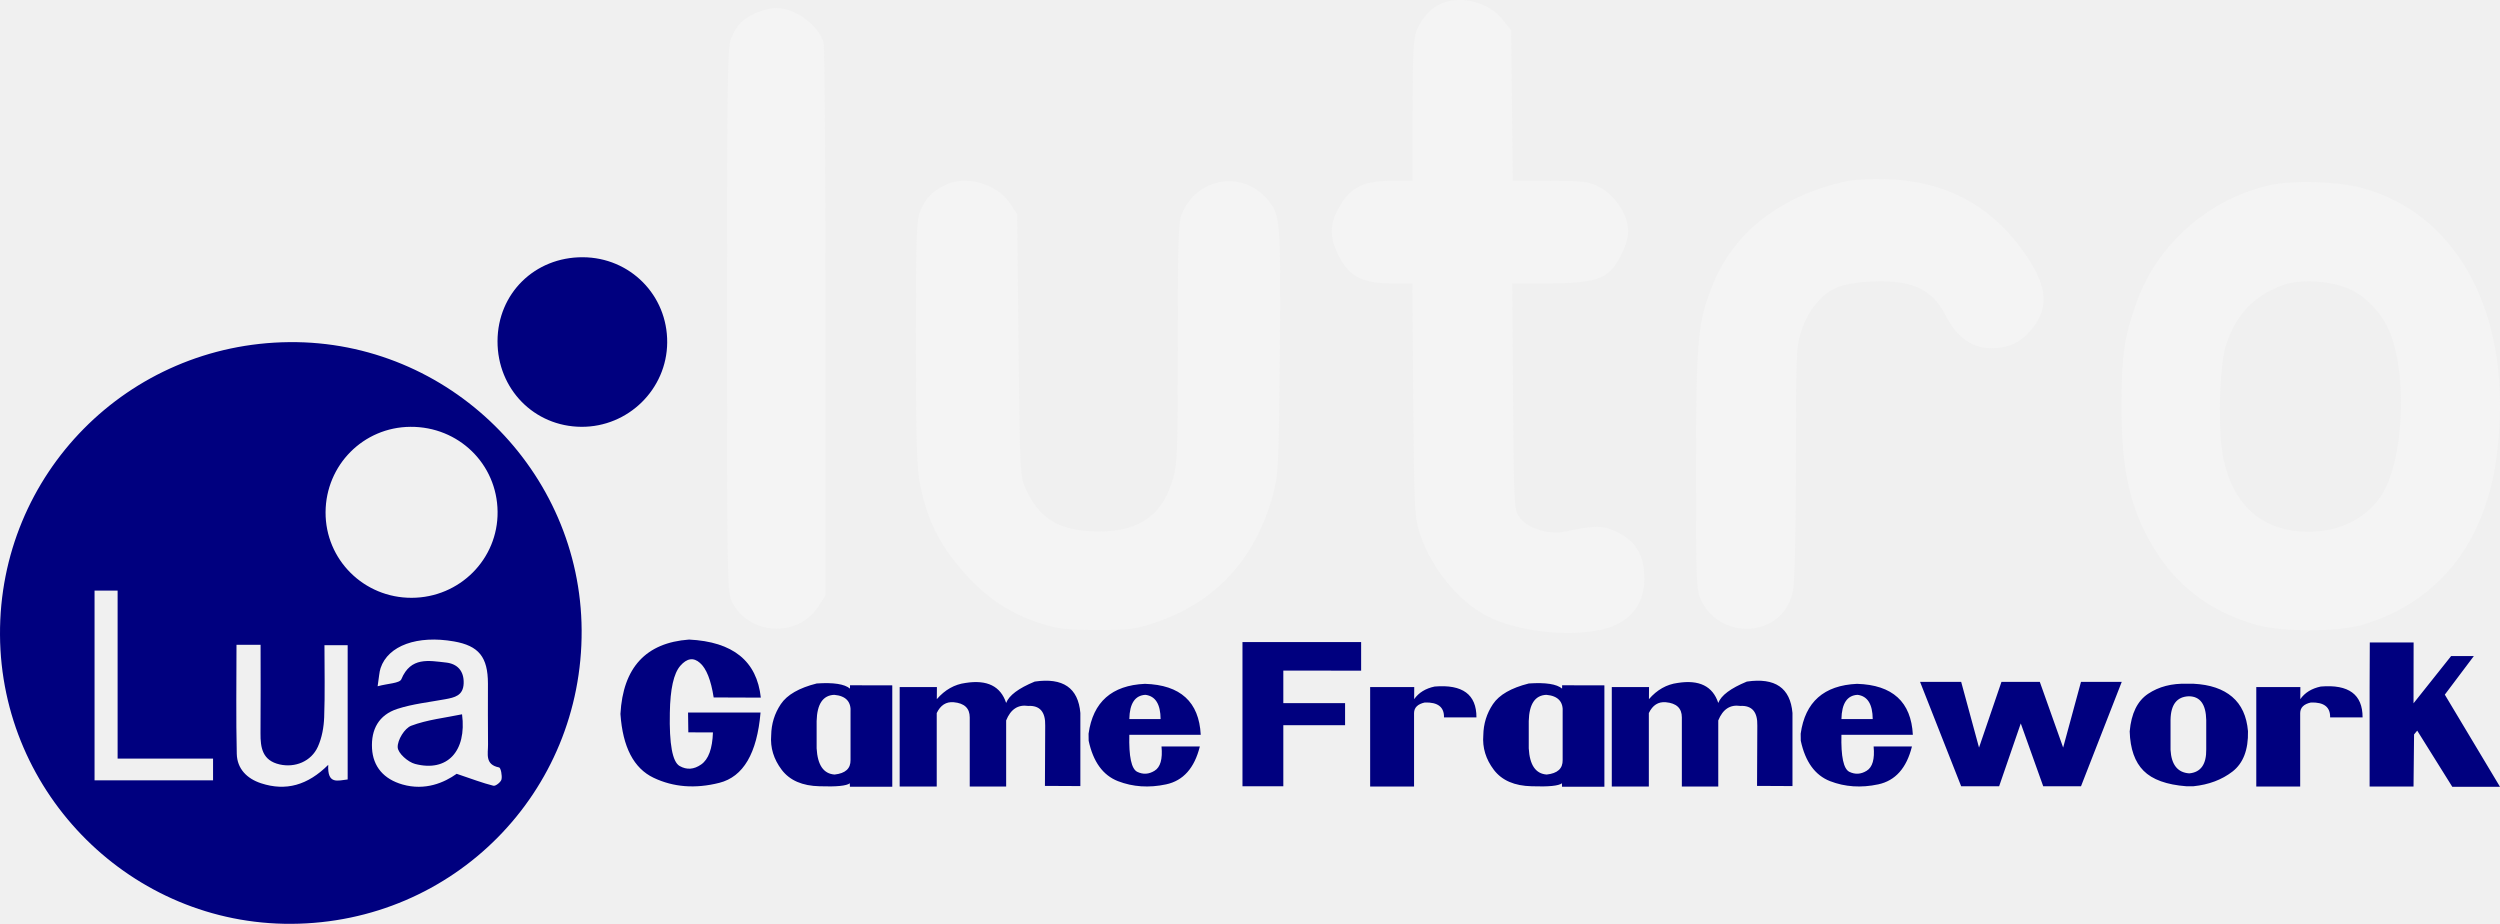
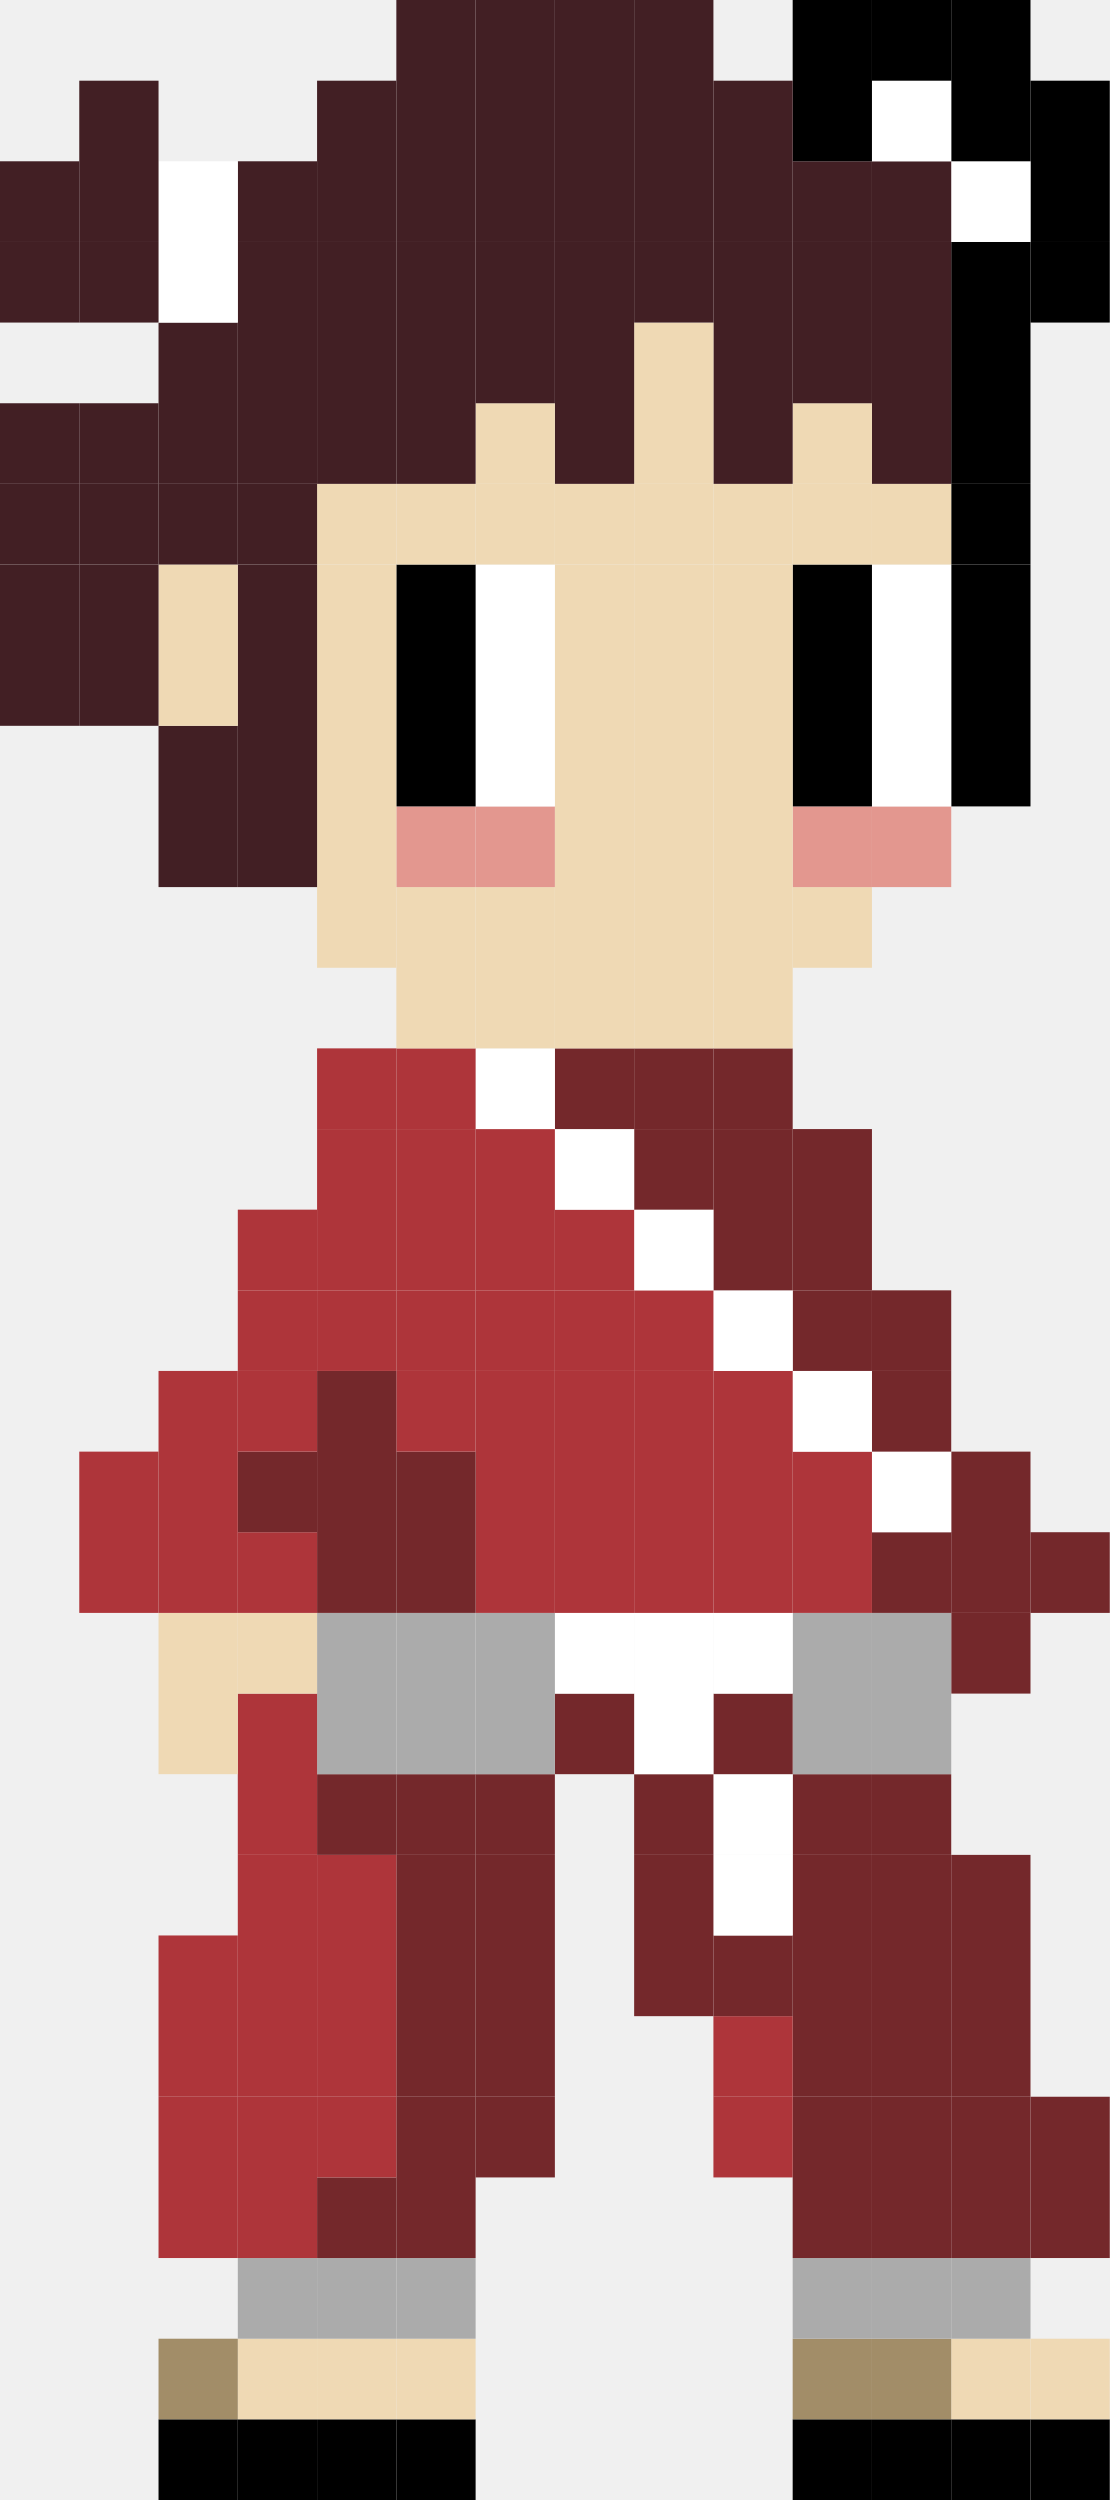
- <svg xmlns="http://www.w3.org/2000/svg" width="400" height="147.813">
-   <defs>
-     <clipPath id="a">
-       <path d="M0 168.731h456.605V0H0v168.731z" />
-     </clipPath>
-   </defs>
-   <g clip-path="url(#a)" transform="matrix(0.8760307,0,0,-0.8760307,0,147.8134)">
-     <path fill="#00007f" d="M38.913 30.173h-17.432v30.692h-4.212v-34.658h21.644v3.966zm4.281 20.785c0-6.755-.107-13.334.051-19.907.065-2.737 1.863-4.536 4.436-5.379 4.532-1.485 8.506-.371 12.271 3.366-.191-3.682 1.78-2.848 3.547-2.67v24.519h-4.239c0-4.535.108-8.858-.052-13.171-.067-1.805-.411-3.72-1.145-5.354-1.217-2.713-4.182-3.89-6.995-3.247-3.121.712-3.512 3.024-3.489 5.692.047 5.336.014 10.672.014 16.151h-4.399zm25.777-7.569c1.9.524 4.022.534 4.335 1.291 1.707 4.129 5.039 3.381 8.152 3.044 2.037-.22 3.315-1.502 3.226-3.817-.087-2.24-1.66-2.569-3.354-2.883-2.934-.543-5.952-.85-8.766-1.769-3.376-1.102-4.808-3.732-4.616-7.225.183-3.322 2.149-5.602 5.561-6.579 4.159-1.191 7.656.353 9.896 1.951 2.78-.936 4.717-1.681 6.716-2.182.398-.099 1.364.666 1.474 1.163.153.694-.133 2.121-.438 2.181-2.642.517-2.002 2.516-2.023 4.166-.047 3.717-.008 7.436-.016 11.154-.01 4.851-1.67 6.901-6.211 7.697-6.672 1.171-12.023-.754-13.395-4.867-.251-.752-.268-1.582-.541-3.325m6.229 16.157c8.758.029 15.777 7.073 15.681 15.737-.097 8.715-7.126 15.554-15.924 15.492-8.578-.061-15.444-6.967-15.495-15.585-.051-8.672 6.992-15.673 15.738-15.644M53.227.001c-29.1-.169-53.061 23.59-53.226 52.779-.165 29.387 23.363 53.187 52.854 53.464 29.098.274 53.217-23.506 53.377-52.625.162-29.621-23.39-53.446-53.005-53.618m37.641 106.424c.026 8.699 6.794 15.358 15.573 15.323 8.647-.035 15.481-6.937 15.417-15.573-.063-8.525-7.116-15.454-15.676-15.399-8.628.054-15.34 6.913-15.314 15.649" />
-     <path fill="#00007f" d="M84.39 38.27c.882-6.759-2.713-10.603-8.58-9.065-1.307.343-3.137 1.962-3.175 3.047-.046 1.331 1.256 3.469 2.476 3.93 2.934 1.108 6.16 1.44 9.279 2.088m28.927.064c.472 8.475 4.649 13.004 12.532 13.586 8.025-.395 12.395-3.93 13.108-10.605l-8.612.033c-.494 3.183-1.329 5.286-2.503 6.307-1.175 1.043-2.372.867-3.59-.527-1.208-1.394-1.845-4.254-1.911-8.58-.12-5.72.472-8.958 1.779-9.716 1.306-.746 2.624-.653 3.952.28 1.329.933 2.042 2.882 2.141 5.846l-4.496.017-.049 3.622h13.24c-.637-7.454-3.145-11.736-7.526-12.844-4.38-1.109-8.382-.802-12.005.922-3.623 1.723-5.643 5.61-6.06 11.659m39.045 3.491c-2.064-.088-3.134-1.685-3.211-4.792V32.06c.164-3.052 1.257-4.65 3.277-4.793 1.976.209 2.948 1.093 2.915 2.652v8.678c.153 1.965-.84 3.041-2.981 3.228m2.882 1.746l7.723-.017v-18.51h-7.74l-.016.626c-.604-.472-2.443-.653-5.517-.543-3.14.066-5.445 1.065-6.916 2.997-1.471 1.943-2.114 4.051-1.927 6.323.033 2.086.62 3.98 1.762 5.682 1.142 1.701 3.327 2.959 6.554 3.771 3.063.209 5.089-.104 6.077-.939v.61zm21.112.428c3.93.626 6.4-.593 7.41-3.656.527 1.383 2.268 2.684 5.221 3.903 5.16.758 7.937-1.153 8.332-5.731v-13.355l-6.471.033.049 11c.066 2.514-.972 3.717-3.112 3.607-1.856.274-3.195-.61-4.019-2.652v-12.07h-6.652 1.333-1.333v12.63c0 1.669-.978 2.591-2.932 2.767-1.372.121-2.404-.538-3.096-1.976v-13.421h-6.768v18.163h6.11-1.334 2.025l-.016-2.206c1.482 1.712 3.233 2.701 5.253 2.964m32.853-2.174c-1.91-.099-2.893-1.575-2.948-4.43h5.715c-.022 2.723-.945 4.199-2.767 4.43m-.099 2.009c6.489-.198 9.886-3.299 10.194-9.304h-13.043c-.099-3.985.385-6.242 1.449-6.768 1.065-.516 2.119-.451 3.162.197 1.065.648 1.488 2.124 1.268 4.43h6.999-1.433 1.433c-.977-3.941-3.03-6.247-6.159-6.916-3.129-.67-6.066-.473-8.81.592-2.734 1.076-4.512 3.535-5.336 7.378l-.016 1.284c.812 5.797 4.243 8.833 10.292 9.107m17.818 7.625h21.672v-5.22l-14.212.016v-5.945h11.28v-4.034h-11.28v-11.149h-7.46v26.332zm35.093-8.119c5.105.428 7.652-1.449 7.641-5.632h-5.928c.044 1.888-1.126 2.794-3.508 2.717-1.295-.285-1.949-.927-1.96-1.927v-13.421h-8.019v18.164h7.229-1.565 2.388l-.016-2.206c.834 1.185 2.08 1.954 3.738 2.305m20.404-1.515c-2.064-.088-3.134-1.685-3.211-4.792V32.06c.164-3.052 1.257-4.65 3.277-4.793 1.976.209 2.948 1.093 2.915 2.652v8.678c.153 1.965-.84 3.041-2.981 3.228m2.882 1.746l7.723-.017v-18.51h-7.74l-.016.626c-.604-.472-2.443-.653-5.517-.543-3.14.066-5.445 1.065-6.916 2.997-1.471 1.943-2.114 4.051-1.927 6.323.033 2.086.62 3.98 1.762 5.682 1.142 1.701 3.327 2.959 6.554 3.771 3.063.209 5.089-.104 6.077-.939v.61zm21.111.428c3.93.626 6.4-.593 7.41-3.656.527 1.383 2.268 2.684 5.221 3.903 5.16.758 7.937-1.153 8.332-5.731v-13.355l-6.471.033.049 11c.066 2.514-.972 3.717-3.112 3.607-1.856.274-3.195-.61-4.019-2.652v-12.07h-6.652 1.333-1.333v12.63c0 1.669-.978 2.591-2.932 2.767-1.372.121-2.404-.538-3.096-1.976v-13.421h-6.768v18.163h6.11-1.334 2.025l-.016-2.206c1.482 1.712 3.233 2.701 5.253 2.964m32.853-2.174c-1.91-.099-2.893-1.575-2.948-4.43h5.715c-.022 2.723-.945 4.199-2.767 4.43m-.099 2.009c6.488-.198 9.886-3.299 10.194-9.304h-13.043c-.099-3.985.385-6.242 1.449-6.768 1.065-.516 2.119-.451 3.162.197 1.065.648 1.488 2.124 1.268 4.43h6.999-1.433 1.433c-.977-3.941-3.03-6.247-6.159-6.916-3.129-.67-6.065-.473-8.81.592-2.734 1.076-4.512 3.535-5.336 7.378l-.016 1.284c.812 5.797 4.243 8.833 10.292 9.107m11.511.362h7.509l3.261-12.005 4.1 12.005h6.999l4.265-12.005 3.261 12.005h7.443l-7.443-19.07h-6.9l-4.1 11.478-3.953-11.478h-6.933l-7.509 19.07zm49.107-2.635c-2.185-.066-3.305-1.493-3.359-4.282v-5.5c.153-2.723 1.295-4.155 3.425-4.298 2.108.198 3.14 1.663 3.096 4.397v5.335c-.055 2.877-1.109 4.326-3.162 4.348m-10.819-6.422c.285 3.282 1.41 5.577 3.376 6.883 1.965 1.307 4.325 1.916 7.081 1.828h1.218c3.008-.154 5.358-.952 7.049-2.396 1.69-1.444 2.651-3.532 2.881-6.266.077-3.392-.867-5.852-2.832-7.378-1.954-1.504-4.337-2.398-7.147-2.684h-1.268c-3.612.275-6.219 1.219-7.822 2.833-1.592 1.591-2.438 3.985-2.536 7.18m34.895 8.201c5.105.428 7.652-1.449 7.641-5.632h-5.928c.044 1.888-1.126 2.794-3.508 2.717-1.295-.285-1.949-.927-1.96-1.927v-13.421h-8.019v18.164h7.229-1.565 2.388l-.016-2.206c.834 1.185 2.08 1.954 3.738 2.305m16.945-18.263h-8.02v18.164l.033 8.152h8.003l-.016-11.116 6.867 8.629h4.15l-5.303-7.048 10.079-16.83h-8.712l-6.406 10.259-.576-.692-.099-9.518z" />
-     <path fill="#f4f4f4" d="M263.183 168.047c-1.923-.838-3.451-2.564-4.437-4.832-.592-1.528-.74-4.19-.74-14.692v-12.819h-3.796c-5.128 0-7.543-1.183-9.516-4.634-1.922-3.254-1.922-5.719-.098-9.22 1.873-3.648 4.338-4.881 9.515-4.881h3.846l.148-21.299c.197-20.411.246-21.496 1.282-24.602 2.07-6.163 7.099-12.276 12.276-14.889 5.522-2.811 14.594-3.846 21.003-2.416 5.226 1.232 7.987 4.881 7.642 10.205-.246 3.747-1.725 6.015-5.078 7.642-2.416 1.184-3.994 1.184-9.269.05-3.057-.691-6.902.542-8.431 2.563-.986 1.381-1.035 2.022-1.183 22.088l-.148 20.658h6.804c9.269.049 11.192.888 13.509 6.114.739 1.676.986 3.007.789 4.289-.345 2.761-2.663 5.916-5.276 7.248-1.923.986-2.909 1.084-8.973 1.084h-6.754l-.148 13.706-.148 13.756-1.43 1.824c-2.514 3.304-7.691 4.684-11.389 3.057m-125.23-1.726c-2.367-1.085-3.402-2.169-4.437-4.634-.641-1.578-.74-7.889-.74-51.473 0-46.345.049-49.796.888-51.373 3.056-6.114 11.98-6.656 15.727-.987l1.381 2.12v49.796c0 27.413-.148 50.437-.345 51.177-.937 3.205-5.177 6.311-8.628 6.311-1.036 0-2.761-.444-3.846-.937m198.691-30.814c-11.586-2.712-19.918-9.22-23.764-18.637-2.81-6.951-3.106-9.909-3.106-33.871 0-21.397 0-21.989 1.035-24.109 2.17-4.437 7.79-6.311 12.277-4.043 2.317 1.184 3.747 3.106 4.388 5.966.295 1.282.542 10.847.542 23.419 0 20.066.049 21.348 1.035 24.208 1.233 3.697 3.698 6.656 6.459 7.79 2.81 1.134 8.825 1.479 12.375.739 3.353-.69 5.818-2.564 7.346-5.62 2.071-4.191 4.881-6.213 8.53-6.213 2.958 0 5.078.937 7.001 3.106 3.5 3.994 3.303 7.938-.641 13.756-6.065 8.973-14.397 13.558-25.293 14.002-3.402.099-6.261-.049-8.184-.493m-164.179-.641c-2.268-1.183-3.254-2.219-4.24-4.339-.838-1.824-.937-3.697-.937-24.306 0-18.538.148-22.975.789-26.131 1.43-6.951 3.895-11.586 9.022-17.058 3.6-3.797 7.692-6.41 12.573-8.037 3.5-1.134 4.782-1.282 10.649-1.331 5.917 0 7.1.148 10.6 1.331 10.995 3.649 18.341 11.586 21.546 23.271 1.035 3.747 1.084 5.078 1.282 26.377.197 23.912.098 24.898-2.219 27.61-4.585 5.473-12.868 4.092-15.678-2.564-.641-1.578-.74-5.078-.74-23.764 0-20.658-.049-22.088-1.035-25.144-2.022-6.656-6.804-9.565-14.988-9.072-6.163.394-9.319 2.514-11.784 7.79-.986 2.12-1.035 3.204-1.282 26.18l-.246 23.961-1.331 1.972c-2.416 3.648-8.283 5.226-11.981 3.254m256.523-18.883c2.81-1.183 5.423-3.796 7.001-6.853 3.747-7.346 3.254-23.863-.887-30.617-2.663-4.339-7.692-6.903-13.411-6.903-8.283 0-13.657 4.536-15.58 13.214-1.084 4.831-.788 17.403.493 21.052 1.923 5.473 4.832 8.579 9.96 10.649 3.204 1.282 8.776 1.036 12.424-.542m-14.347 18.932c-11.143-2.465-20.51-10.649-24.356-21.249-2.268-6.311-2.81-9.713-2.81-18.883-.049-12.622 1.775-19.968 6.804-27.561 4.19-6.261 10.255-10.55 18.045-12.671 4.437-1.232 14.347-1.232 18.735-.049 9.318 2.564 16.763 8.628 20.904 17.108 2.761 5.769 4.142 11.537 4.536 19.524 1.233 22.088-8.529 38.851-25.194 43.288-4.338 1.184-12.572 1.43-16.664.493" />
-   </g>
+ <svg xmlns="http://www.w3.org/2000/svg" viewBox="0 0 143.706 323.734">
+   <path d="M133.442 313.285h10.265v10.449h-10.265z" />
+   <path fill="#efd9b4" d="M133.442 302.849h10.265v10.436h-10.265z" />
+   <path fill="#74282b" d="M133.442 281.964h10.265V292.4h-10.265zM133.442 271.515h10.265v10.449h-10.265zM133.442 198.412h10.265v10.449h-10.265z" />
+   <path d="M133.442 31.334h10.265V41.77h-10.265z" />
+   <path d="M133.442 20.885h10.265v10.449h-10.265zM133.442 10.449h10.265v10.436h-10.265zM123.177 313.285h10.265v10.449h-10.265z" />
+   <path fill="#efd9b4" d="M123.177 302.849h10.265v10.436h-10.265z" />
+   <path fill="#ababab" d="M123.177 292.4h10.265v10.449h-10.265z" />
+   <path fill="#74282b" d="M123.177 281.964h10.265V292.4h-10.265zM123.177 271.515h10.265v10.449h-10.265z" />
+   <path fill="#74282b" d="M123.177 261.08h10.265v10.436h-10.265zM123.177 250.631h10.265v10.449h-10.265zM123.177 240.195h10.265v10.436h-10.265zM123.177 208.861h10.265v10.449h-10.265z" />
+   <path fill="#74282b" d="M123.177 198.412h10.265v10.449h-10.265zM123.177 187.976h10.265v10.436h-10.265z" />
+   <path d="M123.177 93.988h10.265v10.436h-10.265zM123.177 83.539h10.265v10.449h-10.265zM123.177 73.103h10.265v10.436h-10.265z" />
+   <path d="M123.177 62.654h10.265v10.449h-10.265z" />
+   <path d="M123.177 52.219h10.265v10.436h-10.265zM123.177 41.77h10.265v10.449h-10.265zM123.177 31.334h10.265V41.77h-10.265z" />
+   <path fill="#fff" d="M123.177 20.885h10.265v10.449h-10.265z" />
+   <path d="M123.177 10.449h10.265v10.436h-10.265zM123.177 0h10.265v10.449h-10.265zM112.912 313.285h10.265v10.449h-10.265z" />
+   <path fill="#a28d68" d="M112.912 302.849h10.265v10.436h-10.265z" />
+   <path fill="#ababab" d="M112.912 292.4h10.265v10.449h-10.265z" />
+   <path fill="#74282b" d="M112.912 281.964h10.265V292.4h-10.265zM112.912 271.515h10.265v10.449h-10.265z" />
+   <path fill="#74282b" d="M112.912 261.08h10.265v10.436h-10.265zM112.912 250.631h10.265v10.449h-10.265zM112.912 240.195h10.265v10.436h-10.265z" />
+   <path fill="#74282b" d="M112.912 229.746h10.265v10.449h-10.265z" />
+   <path fill="#ababab" d="M112.912 219.31h10.265v10.436h-10.265zM112.912 208.861h10.265v10.449h-10.265z" />
+   <path fill="#74282b" d="M112.912 198.412h10.265v10.449h-10.265z" />
+   <path fill="#fff" d="M112.912 187.976h10.265v10.436h-10.265z" />
+   <path fill="#74282b" d="M112.912 177.527h10.265v10.449h-10.265z" />
+   <path fill="#74282b" d="M112.912 167.091h10.265v10.436h-10.265z" />
+   <path fill="#e3978f" d="M112.912 104.424h10.265v10.449h-10.265z" />
+   <path fill="#fff" d="M112.912 93.988h10.265v10.436h-10.265zM112.912 83.539h10.265v10.449h-10.265zM112.912 73.103h10.265v10.436h-10.265z" />
+   <path fill="#efd9b4" d="M112.912 62.654h10.265v10.449h-10.265z" />
+   <path fill="#421f24" d="M112.912 52.219h10.265v10.436h-10.265zM112.912 41.77h10.265v10.449h-10.265zM112.912 31.334h10.265V41.77h-10.265z" />
+   <path fill="#421f24" d="M112.912 20.885h10.265v10.449h-10.265z" />
+   <path fill="#fff" d="M112.912 10.449h10.265v10.436h-10.265z" />
+   <path d="M112.912 0h10.265v10.449h-10.265zM102.647 313.285h10.265v10.449h-10.265z" />
+   <path fill="#a28d68" d="M102.647 302.849h10.265v10.436h-10.265z" />
+   <path fill="#ababab" d="M102.647 292.4h10.265v10.449h-10.265z" />
+   <path fill="#74282b" d="M102.647 281.964h10.265V292.4h-10.265zM102.647 271.515h10.265v10.449h-10.265z" />
+   <path fill="#74282b" d="M102.647 261.08h10.265v10.436h-10.265zM102.647 250.631h10.265v10.449h-10.265zM102.647 240.195h10.265v10.436h-10.265z" />
+   <path fill="#74282b" d="M102.647 229.746h10.265v10.449h-10.265z" />
+   <path fill="#ababab" d="M102.647 219.31h10.265v10.436h-10.265zM102.647 208.861h10.265v10.449h-10.265z" />
+   <path fill="#ae353a" d="M102.647 198.412h10.265v10.449h-10.265zM102.647 187.976h10.265v10.436h-10.265z" />
+   <path fill="#fff" d="M102.647 177.527h10.265v10.449h-10.265z" />
+   <path fill="#74282b" d="M102.647 167.091h10.265v10.436h-10.265z" />
+   <path fill="#74282b" d="M102.647 156.643h10.265v10.449h-10.265zM102.647 146.207h10.265v10.436h-10.265z" />
+   <path fill="#efd9b4" d="M102.647 114.873h10.265v10.449h-10.265z" />
+   <path fill="#e3978f" d="M102.647 104.424h10.265v10.449h-10.265z" />
+   <path d="M102.647 93.988h10.265v10.436h-10.265zM102.647 83.539h10.265v10.449h-10.265zM102.647 73.103h10.265v10.436h-10.265z" />
+   <path fill="#efd9b4" d="M102.647 62.654h10.265v10.449h-10.265z" />
+   <path fill="#efd9b4" d="M102.647 52.219h10.265v10.436h-10.265z" />
+   <path fill="#421f24" d="M102.647 41.77h10.265v10.449h-10.265zM102.647 31.334h10.265V41.77h-10.265z" />
+   <path fill="#421f24" d="M102.647 20.885h10.265v10.449h-10.265z" />
+   <path d="M102.647 10.449h10.265v10.436h-10.265zM102.647 0h10.265v10.449h-10.265z" />
+   <path fill="#ae353a" d="M92.383 271.515h10.265v10.449H92.383z" />
+   <path fill="#ae353a" d="M92.383 261.08h10.265v10.436H92.383z" />
+   <path fill="#74282b" d="M92.383 250.631h10.265v10.449H92.383z" />
+   <path fill="#fff" d="M92.383 240.195h10.265v10.436H92.383z" />
+   <path fill="#fff" d="M92.383 229.746h10.265v10.449H92.383z" />
+   <path fill="#74282b" d="M92.383 219.31h10.265v10.436H92.383z" />
+   <path fill="#fff" d="M92.383 208.861h10.265v10.449H92.383z" />
+   <path fill="#ae353a" d="M92.383 198.412h10.265v10.449H92.383zM92.383 187.976h10.265v10.436H92.383zM92.383 177.527h10.265v10.449H92.383z" />
+   <path fill="#fff" d="M92.383 167.091h10.265v10.436H92.383z" />
+   <path fill="#74282b" d="M92.383 156.643h10.265v10.449H92.383zM92.383 146.207h10.265v10.436H92.383z" />
+   <path fill="#74282b" d="M92.383 135.758h10.265v10.449H92.383z" />
+   <path fill="#efd9b4" d="M92.383 125.322h10.265v10.436H92.383zM92.383 114.873h10.265v10.449H92.383zM92.383 104.424h10.265v10.449H92.383zM92.383 93.988h10.265v10.436H92.383zM92.383 83.539h10.265v10.449H92.383zM92.383 73.103h10.265v10.436H92.383z" />
+   <path fill="#efd9b4" d="M92.383 62.654h10.265v10.449H92.383z" />
+   <path fill="#421f24" d="M92.383 52.219h10.265v10.436H92.383zM92.383 41.77h10.265v10.449H92.383zM92.383 31.334h10.265V41.77H92.383z" />
+   <path fill="#421f24" d="M92.383 20.885h10.265v10.449H92.383zM92.383 10.449h10.265v10.436H92.383z" />
+   <path fill="#74282b" d="M82.118 250.631h10.265v10.449H82.118zM82.118 240.195h10.265v10.436H82.118z" />
+   <path fill="#74282b" d="M82.118 229.746h10.265v10.449H82.118z" />
+   <path fill="#fff" d="M82.118 219.31h10.265v10.436H82.118zM82.118 208.861h10.265v10.449H82.118z" />
+   <path fill="#ae353a" d="M82.118 198.412h10.265v10.449H82.118zM82.118 187.976h10.265v10.436H82.118zM82.118 177.527h10.265v10.449H82.118z" />
+   <path fill="#ae353a" d="M82.118 167.091h10.265v10.436H82.118z" />
+   <path fill="#fff" d="M82.118 156.643h10.265v10.449H82.118z" />
+   <path fill="#74282b" d="M82.118 146.207h10.265v10.436H82.118z" />
+   <path fill="#74282b" d="M82.118 135.758h10.265v10.449H82.118z" />
+   <path fill="#efd9b4" d="M82.118 125.322h10.265v10.436H82.118zM82.118 114.873h10.265v10.449H82.118zM82.118 104.424h10.265v10.449H82.118zM82.118 93.988h10.265v10.436H82.118zM82.118 83.539h10.265v10.449H82.118zM82.118 73.103h10.265v10.436H82.118z" />
+   <path fill="#efd9b4" d="M82.118 62.654h10.265v10.449H82.118z" />
+   <path fill="#efd9b4" d="M82.118 52.219h10.265v10.436H82.118zM82.118 41.77h10.265v10.449H82.118z" />
+   <path fill="#421f24" d="M82.118 31.334h10.265V41.77H82.118z" />
+   <path fill="#421f24" d="M82.118 20.885h10.265v10.449H82.118zM82.118 10.449h10.265v10.436H82.118zM82.118 0h10.265v10.449H82.118z" />
+   <path fill="#74282b" d="M71.853 219.31h10.265v10.436H71.853z" />
+   <path fill="#fff" d="M71.853 208.861h10.265v10.449H71.853z" />
+   <path fill="#ae353a" d="M71.853 198.412h10.265v10.449H71.853zM71.853 187.976h10.265v10.436H71.853zM71.853 177.527h10.265v10.449H71.853z" />
+   <path fill="#ae353a" d="M71.853 167.091h10.265v10.436H71.853z" />
+   <path fill="#ae353a" d="M71.853 156.643h10.265v10.449H71.853z" />
+   <path fill="#fff" d="M71.853 146.207h10.265v10.436H71.853z" />
+   <path fill="#74282b" d="M71.853 135.758h10.265v10.449H71.853z" />
+   <path fill="#efd9b4" d="M71.853 125.322h10.265v10.436H71.853zM71.853 114.873h10.265v10.449H71.853zM71.853 104.424h10.265v10.449H71.853zM71.853 93.988h10.265v10.436H71.853zM71.853 83.539h10.265v10.449H71.853zM71.853 73.103h10.265v10.436H71.853z" />
+   <path fill="#efd9b4" d="M71.853 62.654h10.265v10.449H71.853z" />
+   <path fill="#421f24" d="M71.853 52.219h10.265v10.436H71.853zM71.853 41.77h10.265v10.449H71.853zM71.853 31.334h10.265V41.77H71.853z" />
+   <path fill="#421f24" d="M71.853 20.885h10.265v10.449H71.853zM71.853 10.449h10.265v10.436H71.853zM71.853 0h10.265v10.449H71.853z" />
+   <path fill="#74282b" d="M61.588 271.515h10.265v10.449H61.588z" />
+   <path fill="#74282b" d="M61.588 261.08h10.265v10.436H61.588zM61.588 250.631h10.265v10.449H61.588zM61.588 240.195h10.265v10.436H61.588z" />
+   <path fill="#74282b" d="M61.588 229.746h10.265v10.449H61.588z" />
+   <path fill="#ababab" d="M61.588 219.31h10.265v10.436H61.588zM61.588 208.861h10.265v10.449H61.588z" />
+   <path fill="#ae353a" d="M61.588 198.412h10.265v10.449H61.588zM61.588 187.976h10.265v10.436H61.588zM61.588 177.527h10.265v10.449H61.588z" />
+   <path fill="#ae353a" d="M61.588 167.091h10.265v10.436H61.588z" />
+   <path fill="#ae353a" d="M61.588 156.643h10.265v10.449H61.588zM61.588 146.207h10.265v10.436H61.588z" />
+   <path fill="#fff" d="M61.588 135.758h10.265v10.449H61.588z" />
+   <path fill="#efd9b4" d="M61.588 125.322h10.265v10.436H61.588zM61.588 114.873h10.265v10.449H61.588z" />
+   <path fill="#e3978f" d="M61.588 104.424h10.265v10.449H61.588z" />
+   <path fill="#fff" d="M61.588 93.988h10.265v10.436H61.588zM61.588 83.539h10.265v10.449H61.588zM61.588 73.103h10.265v10.436H61.588z" />
+   <path fill="#efd9b4" d="M61.588 62.654h10.265v10.449H61.588z" />
+   <path fill="#efd9b4" d="M61.588 52.219h10.265v10.436H61.588z" />
+   <path fill="#421f24" d="M61.588 41.77h10.265v10.449H61.588zM61.588 31.334h10.265V41.77H61.588z" />
+   <path fill="#421f24" d="M61.588 20.885h10.265v10.449H61.588zM61.588 10.449h10.265v10.436H61.588zM61.588 0h10.265v10.449H61.588z" />
+   <path d="M51.324 313.285h10.265v10.449H51.324z" />
+   <path fill="#efd9b4" d="M51.324 302.849h10.265v10.436H51.324z" />
+   <path fill="#ababab" d="M51.324 292.4h10.265v10.449H51.324z" />
+   <path fill="#74282b" d="M51.324 281.964h10.265V292.4H51.324zM51.324 271.515h10.265v10.449H51.324z" />
+   <path fill="#74282b" d="M51.324 261.08h10.265v10.436H51.324zM51.324 250.631h10.265v10.449H51.324zM51.324 240.195h10.265v10.436H51.324z" />
+   <path fill="#74282b" d="M51.324 229.746h10.265v10.449H51.324z" />
+   <path fill="#ababab" d="M51.324 219.31h10.265v10.436H51.324zM51.324 208.861h10.265v10.449H51.324z" />
+   <path fill="#74282b" d="M51.324 198.412h10.265v10.449H51.324zM51.324 187.976h10.265v10.436H51.324z" />
+   <path fill="#ae353a" d="M51.324 177.527h10.265v10.449H51.324z" />
+   <path fill="#ae353a" d="M51.324 167.091h10.265v10.436H51.324z" />
+   <path fill="#ae353a" d="M51.324 156.643h10.265v10.449H51.324zM51.324 146.207h10.265v10.436H51.324z" />
+   <path fill="#ae353a" d="M51.324 135.758h10.265v10.449H51.324z" />
+   <path fill="#efd9b4" d="M51.324 125.322h10.265v10.436H51.324zM51.324 114.873h10.265v10.449H51.324z" />
+   <path fill="#e3978f" d="M51.324 104.424h10.265v10.449H51.324z" />
+   <path d="M51.324 93.988h10.265v10.436H51.324zM51.324 83.539h10.265v10.449H51.324zM51.324 73.103h10.265v10.436H51.324z" />
+   <path fill="#efd9b4" d="M51.324 62.654h10.265v10.449H51.324z" />
+   <path fill="#421f24" d="M51.324 52.219h10.265v10.436H51.324zM51.324 41.77h10.265v10.449H51.324zM51.324 31.334h10.265V41.77H51.324z" />
+   <path fill="#421f24" d="M51.324 20.885h10.265v10.449H51.324zM51.324 10.449h10.265v10.436H51.324zM51.324 0h10.265v10.449H51.324z" />
+   <path d="M41.059 313.285h10.265v10.449H41.059z" />
+   <path fill="#efd9b4" d="M41.059 302.849h10.265v10.436H41.059z" />
+   <path fill="#ababab" d="M41.059 292.4h10.265v10.449H41.059z" />
+   <path fill="#74282b" d="M41.059 281.964h10.265V292.4H41.059z" />
+   <path fill="#ae353a" d="M41.059 271.515h10.265v10.449H41.059z" />
+   <path fill="#ae353a" d="M41.059 261.08h10.265v10.436H41.059zM41.059 250.631h10.265v10.449H41.059zM41.059 240.195h10.265v10.436H41.059z" />
+   <path fill="#74282b" d="M41.059 229.746h10.265v10.449H41.059z" />
+   <path fill="#ababab" d="M41.059 219.31h10.265v10.436H41.059zM41.059 208.861h10.265v10.449H41.059z" />
+   <path fill="#74282b" d="M41.059 198.412h10.265v10.449H41.059zM41.059 187.976h10.265v10.436H41.059zM41.059 177.527h10.265v10.449H41.059z" />
+   <path fill="#ae353a" d="M41.059 167.091h10.265v10.436H41.059z" />
+   <path fill="#ae353a" d="M41.059 156.643h10.265v10.449H41.059zM41.059 146.207h10.265v10.436H41.059z" />
+   <path fill="#ae353a" d="M41.059 135.758h10.265v10.449H41.059z" />
+   <path fill="#efd9b4" d="M41.059 114.873h10.265v10.449H41.059zM41.059 104.424h10.265v10.449H41.059zM41.059 93.988h10.265v10.436H41.059zM41.059 83.539h10.265v10.449H41.059zM41.059 73.103h10.265v10.436H41.059z" />
+   <path fill="#efd9b4" d="M41.059 62.654h10.265v10.449H41.059z" />
+   <path fill="#421f24" d="M41.059 52.219h10.265v10.436H41.059zM41.059 41.77h10.265v10.449H41.059zM41.059 31.334h10.265V41.77H41.059z" />
+   <path fill="#421f24" d="M41.059 20.885h10.265v10.449H41.059zM41.059 10.449h10.265v10.436H41.059z" />
+   <path d="M30.794 313.285h10.265v10.449H30.794z" />
+   <path fill="#efd9b4" d="M30.794 302.849h10.265v10.436H30.794z" />
+   <path fill="#ababab" d="M30.794 292.4h10.265v10.449H30.794z" />
+   <path fill="#ae353a" d="M30.794 281.964h10.265V292.4H30.794zM30.794 271.515h10.265v10.449H30.794z" />
+   <path fill="#ae353a" d="M30.794 261.08h10.265v10.436H30.794zM30.794 250.631h10.265v10.449H30.794zM30.794 240.195h10.265v10.436H30.794z" />
+   <path fill="#ae353a" d="M30.794 229.746h10.265v10.449H30.794zM30.794 219.31h10.265v10.436H30.794z" />
+   <path fill="#efd9b4" d="M30.794 208.861h10.265v10.449H30.794z" />
+   <path fill="#ae353a" d="M30.794 198.412h10.265v10.449H30.794z" />
+   <path fill="#74282b" d="M30.794 187.976h10.265v10.436H30.794z" />
+   <path fill="#ae353a" d="M30.794 177.527h10.265v10.449H30.794z" />
+   <path fill="#ae353a" d="M30.794 167.091h10.265v10.436H30.794z" />
+   <path fill="#ae353a" d="M30.794 156.643h10.265v10.449H30.794z" />
+   <path fill="#421f24" d="M30.794 104.424h10.265v10.449H30.794zM30.794 93.988h10.265v10.436H30.794zM30.794 83.539h10.265v10.449H30.794zM30.794 73.103h10.265v10.436H30.794z" />
+   <path fill="#421f24" d="M30.794 62.654h10.265v10.449H30.794z" />
+   <path fill="#421f24" d="M30.794 52.219h10.265v10.436H30.794zM30.794 41.77h10.265v10.449H30.794zM30.794 31.334h10.265V41.77H30.794z" />
+   <path fill="#421f24" d="M30.794 20.885h10.265v10.449H30.794z" />
+   <path d="M20.529 313.285h10.265v10.449H20.529z" />
+   <path fill="#a28d68" d="M20.529 302.849h10.265v10.436H20.529z" />
+   <path fill="#ae353a" d="M20.529 281.964h10.265V292.4H20.529zM20.529 271.515h10.265v10.449H20.529z" />
+   <path fill="#ae353a" d="M20.529 261.08h10.265v10.436H20.529zM20.529 250.631h10.265v10.449H20.529z" />
+   <path fill="#efd9b4" d="M20.529 219.31h10.265v10.436H20.529zM20.529 208.861h10.265v10.449H20.529z" />
+   <path fill="#ae353a" d="M20.529 198.412h10.265v10.449H20.529zM20.529 187.976h10.265v10.436H20.529zM20.529 177.527h10.265v10.449H20.529z" />
+   <path fill="#421f24" d="M20.529 104.424h10.265v10.449H20.529zM20.529 93.988h10.265v10.436H20.529z" />
+   <path fill="#efd9b4" d="M20.529 83.539h10.265v10.449H20.529zM20.529 73.103h10.265v10.436H20.529z" />
+   <path fill="#421f24" d="M20.529 62.654h10.265v10.449H20.529z" />
+   <path fill="#421f24" d="M20.529 52.219h10.265v10.436H20.529zM20.529 41.77h10.265v10.449H20.529z" />
+   <path fill="#fff" d="M20.529 31.334h10.265V41.77H20.529z" />
+   <path fill="#fff" d="M20.529 20.885h10.265v10.449H20.529z" />
+   <path fill="#ae353a" d="M10.265 198.412H20.53v10.449H10.265zM10.265 187.976H20.53v10.436H10.265z" />
+   <path fill="#421f24" d="M10.265 83.539H20.53v10.449H10.265zM10.265 73.103H20.53v10.436H10.265z" />
+   <path fill="#421f24" d="M10.265 62.654H20.53v10.449H10.265z" />
+   <path fill="#421f24" d="M10.265 52.219H20.53v10.436H10.265zM10.265 31.334H20.53V41.77H10.265z" />
+   <path fill="#421f24" d="M10.265 20.885H20.53v10.449H10.265zM10.265 10.449H20.53v10.436H10.265zM0 83.539h10.265v10.449H0zM0 73.103h10.265v10.436H0z" />
+   <path fill="#421f24" d="M0 62.654h10.265v10.449H0z" />
+   <path fill="#421f24" d="M0 52.219h10.265v10.436H0zM0 31.334h10.265V41.77H0z" />
+   <path fill="#421f24" d="M0 20.885h10.265v10.449H0z" />
</svg>
